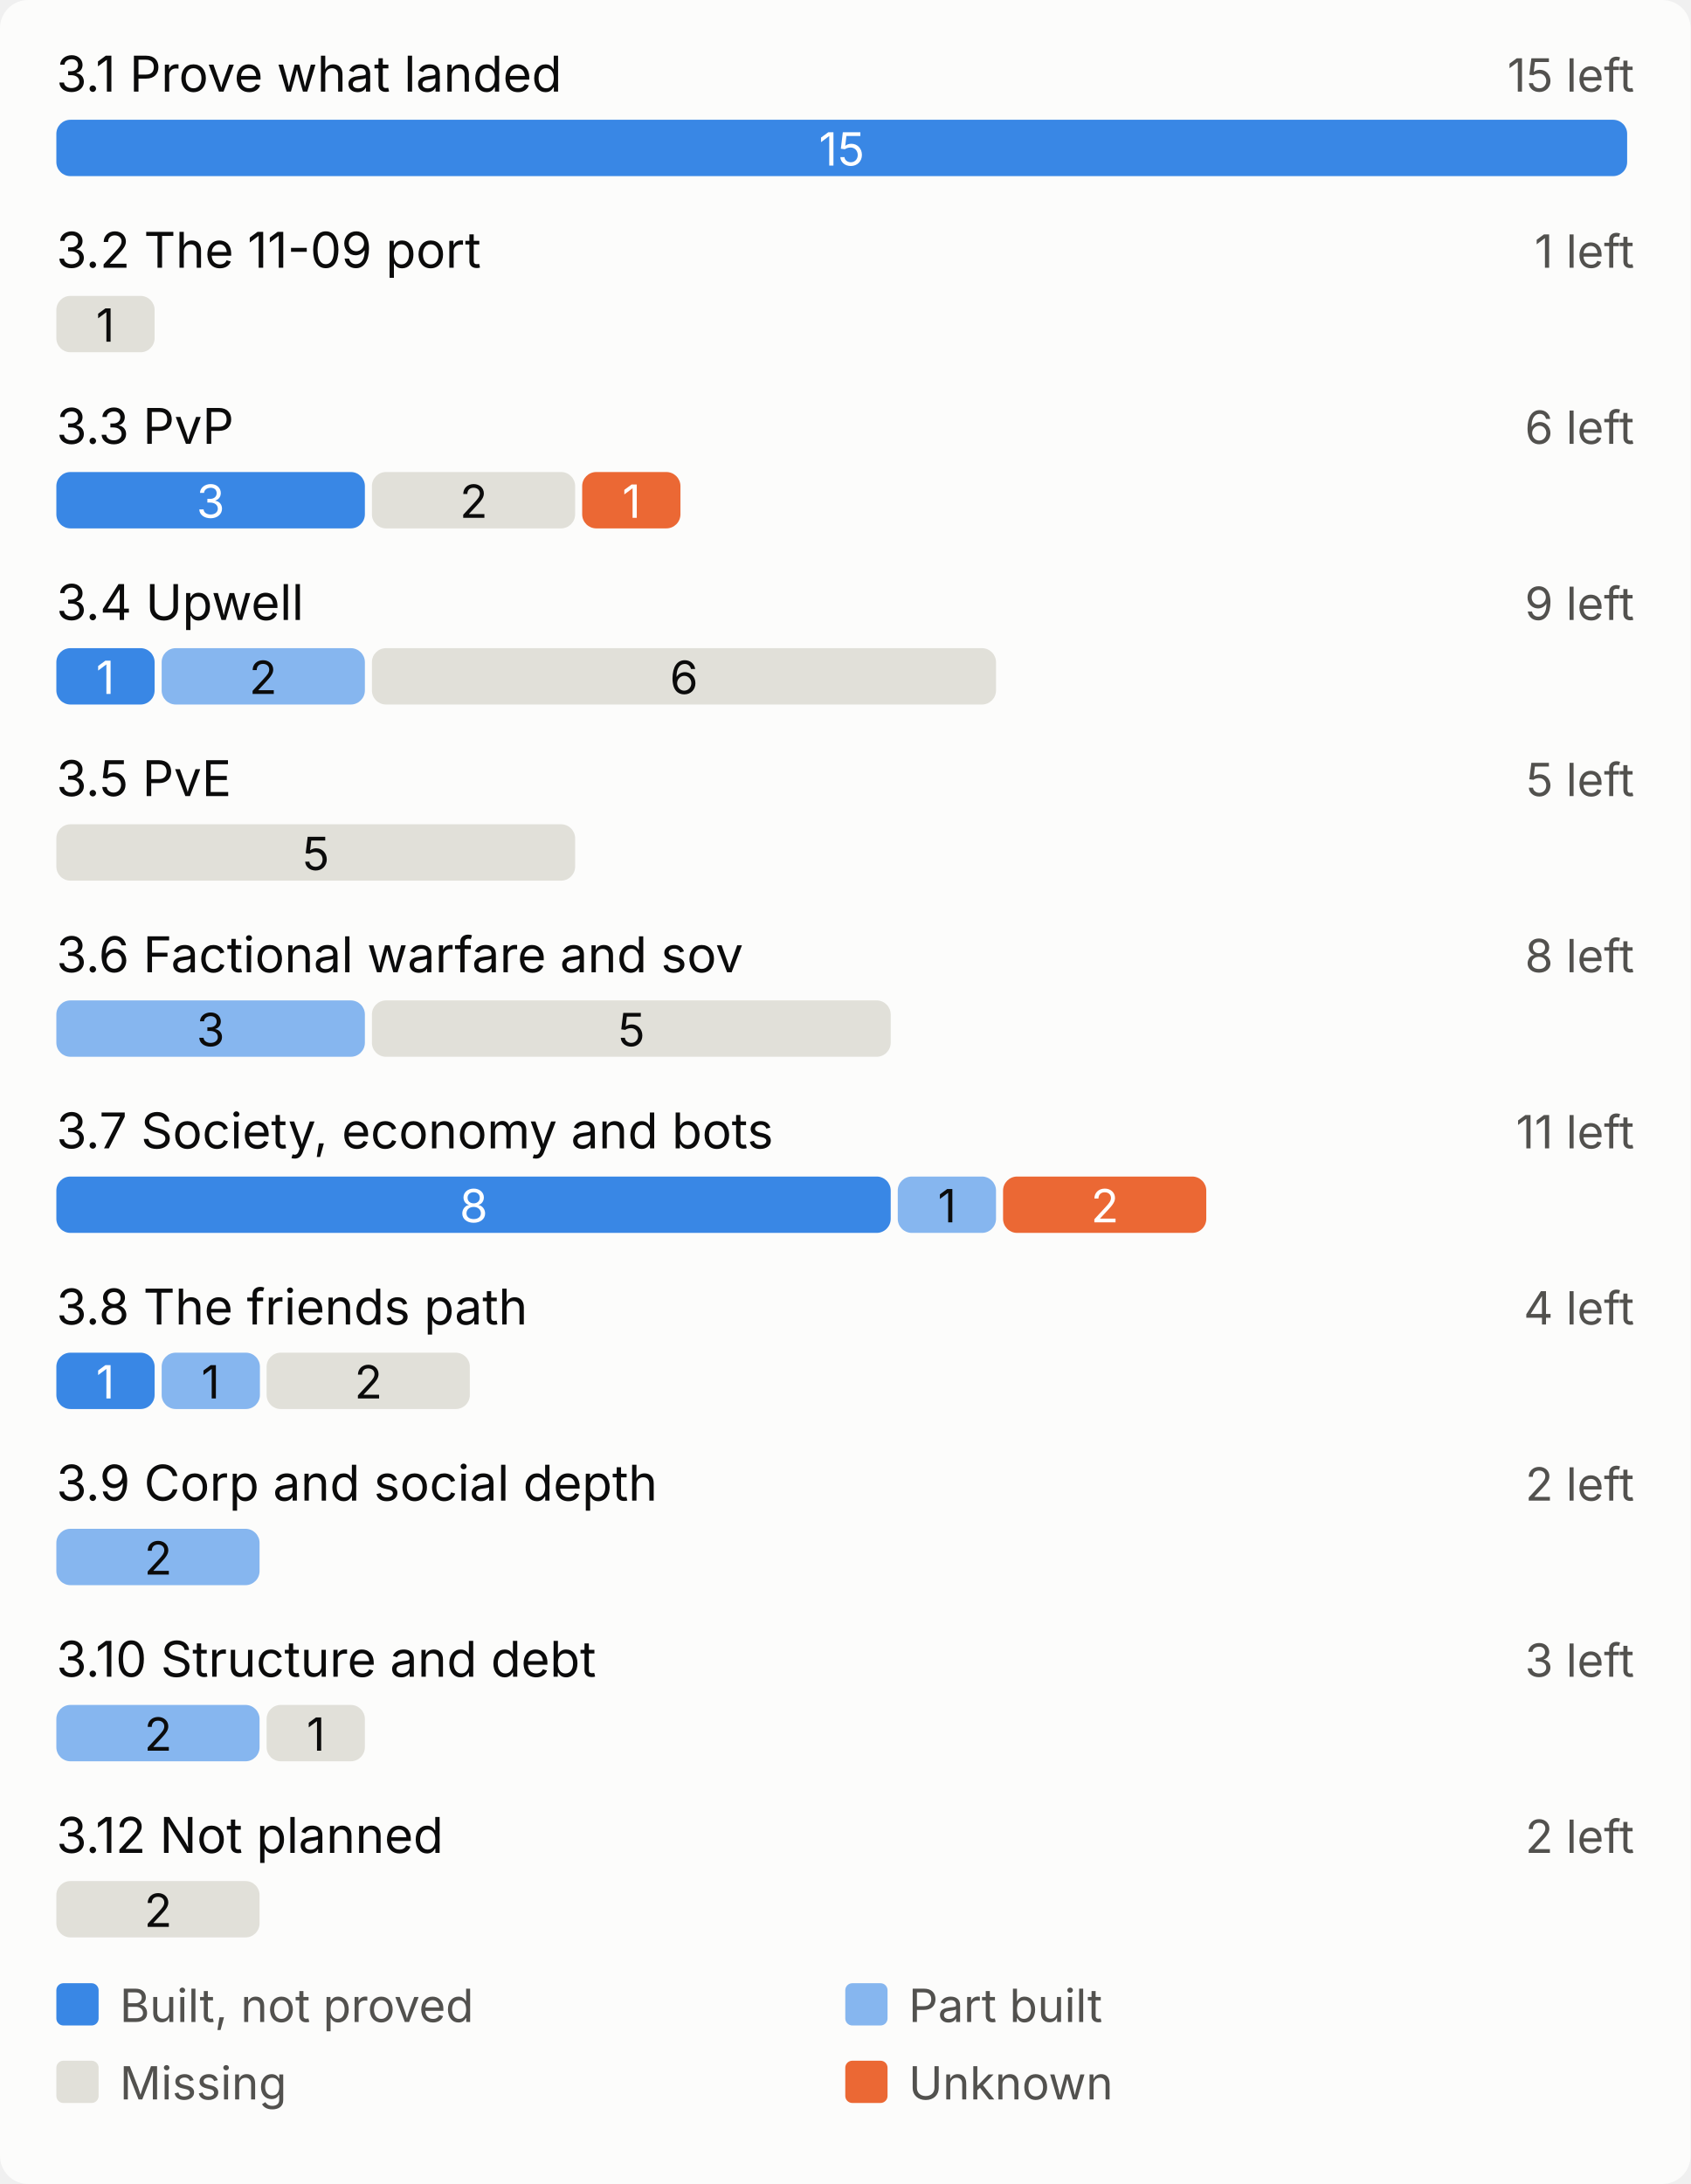
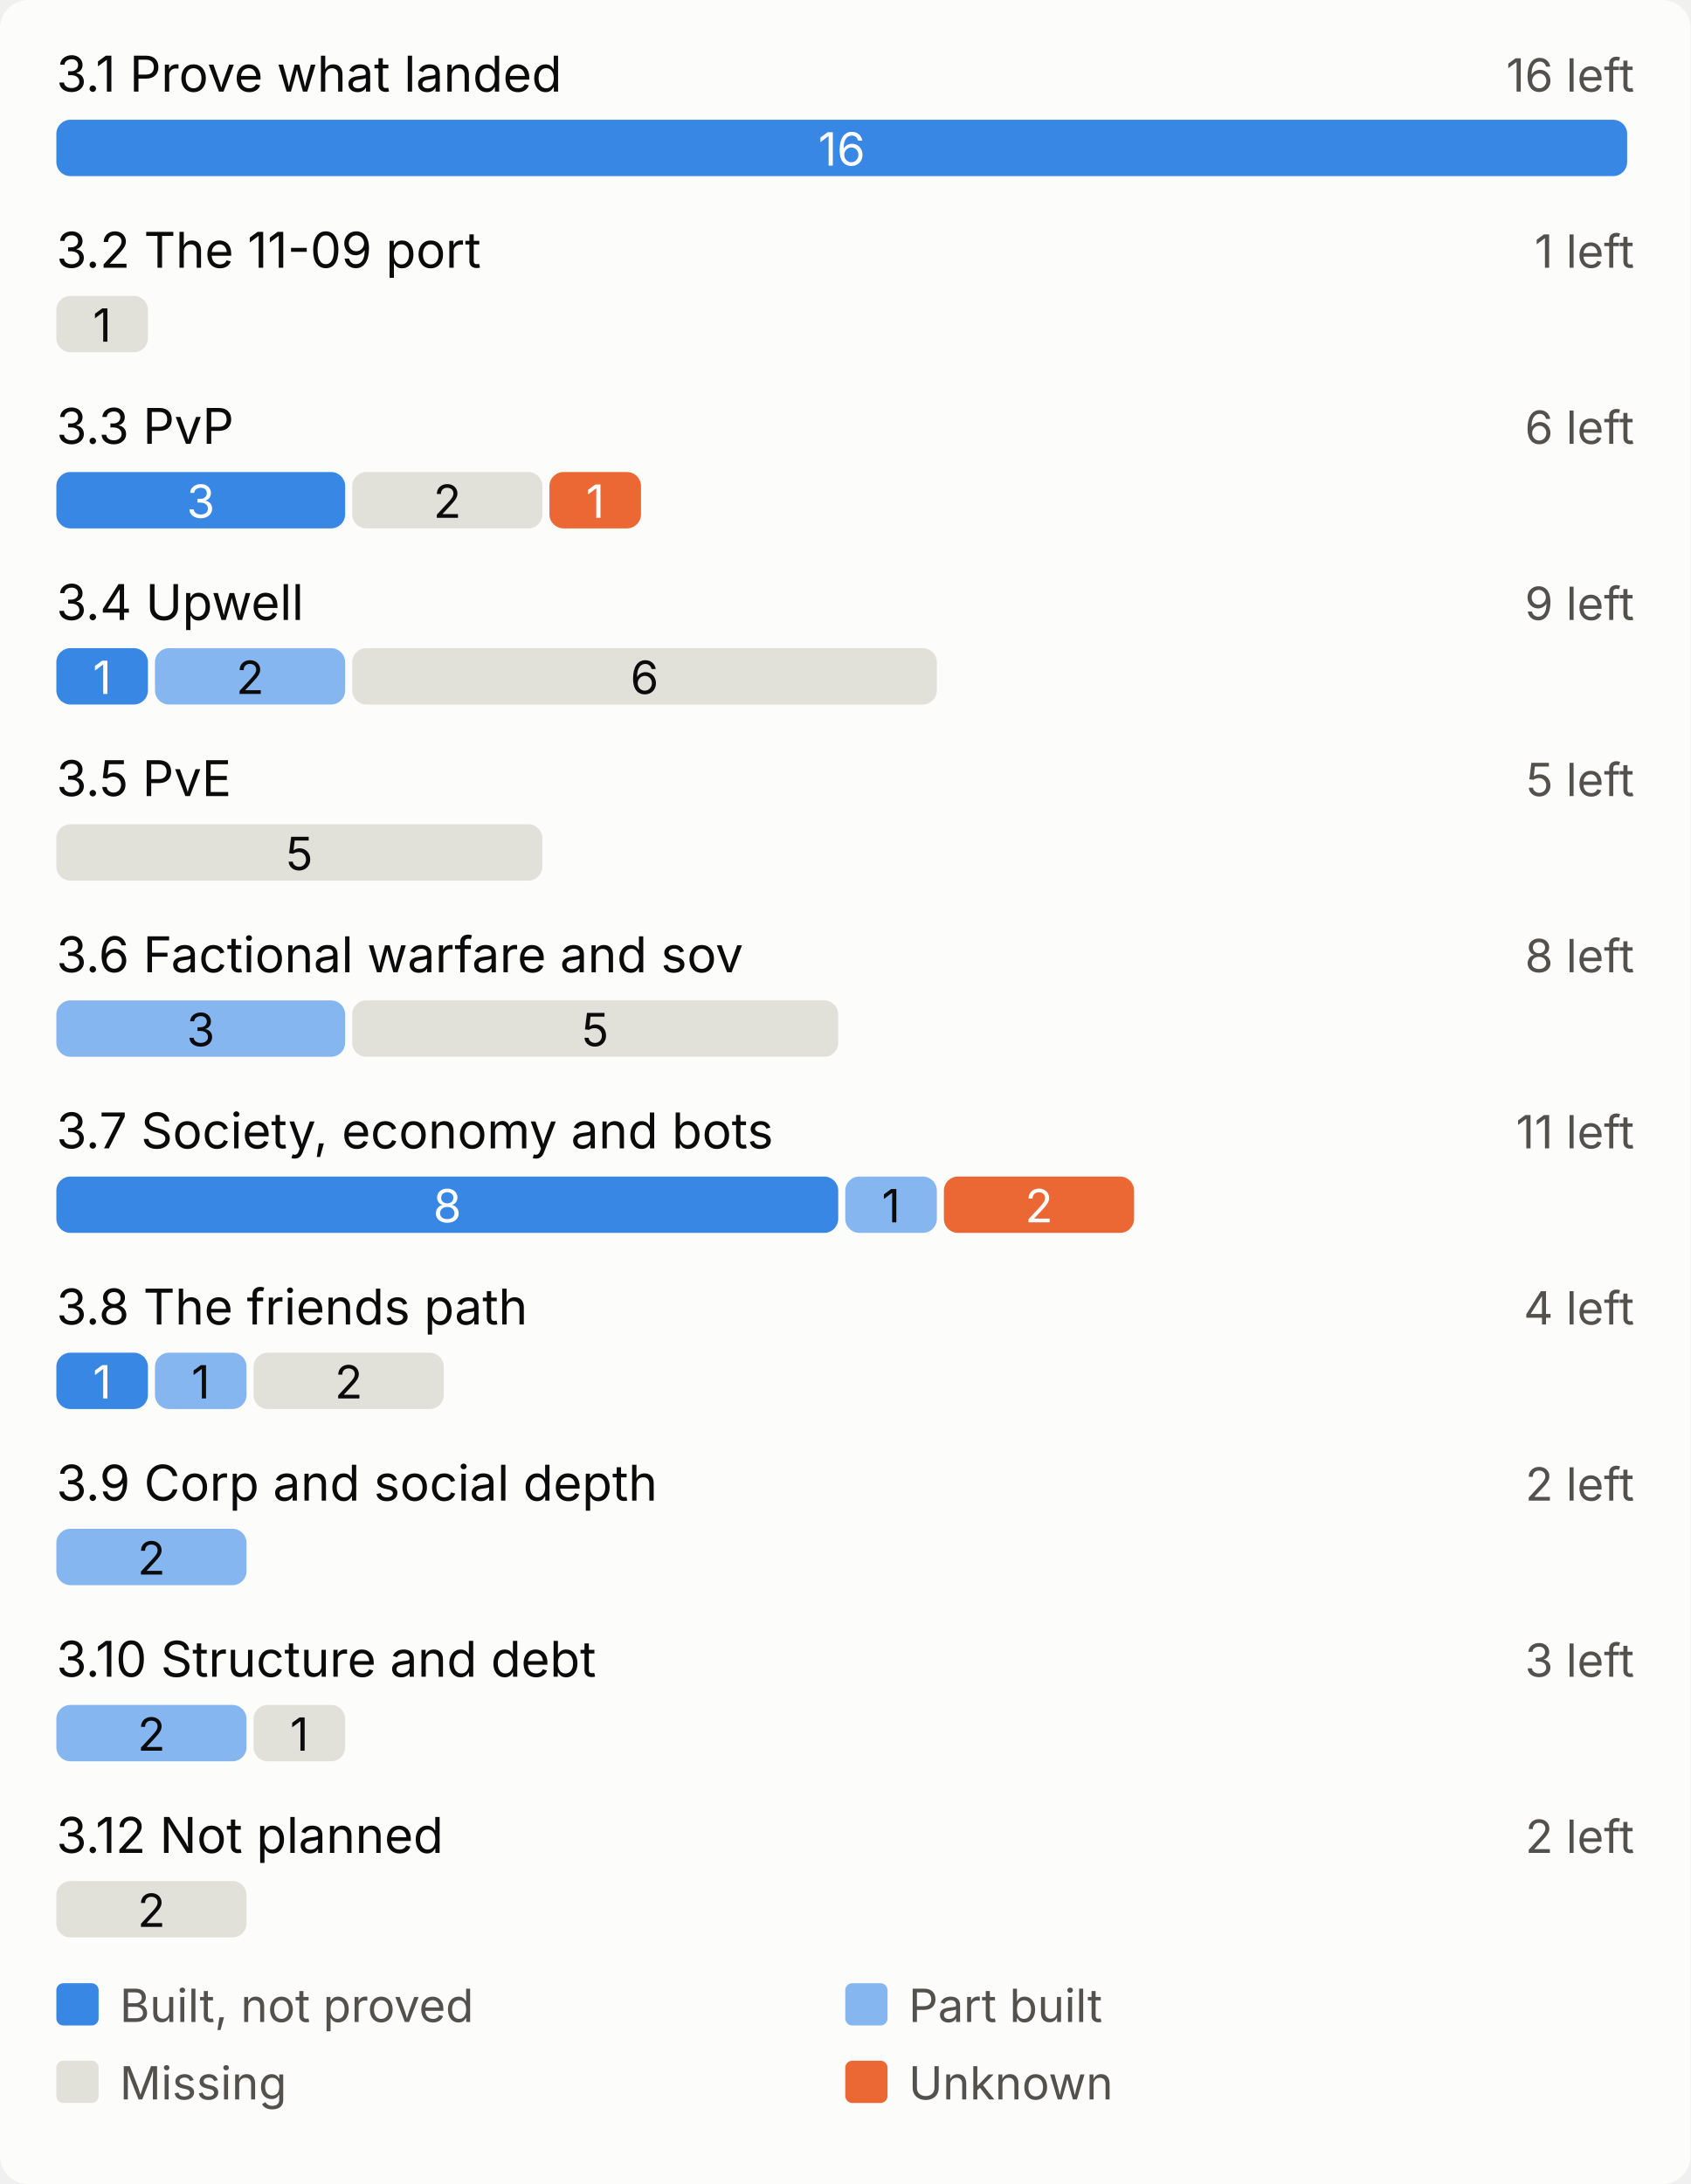
<svg xmlns="http://www.w3.org/2000/svg" viewBox="0 0 480 620" role="img" aria-label="What is left, by theme">
  <style>
.bg{fill:#fcfcfb}.t{fill:#0b0b0b}.s{fill:#52514e}.track{fill:#e1e0d9}
.proved{fill:#184f95}.built{fill:#3987e5}.part{fill:#86b6ef}.missing{fill:#e1e0d9}.unknown{fill:#eb6834}
.bad{fill:#eb6834}.none{fill:#c3c2b7}
.in-proved,.in-built,.in-unknown,.in-bad{fill:#fff}.in-part,.in-missing,.in-none{fill:#0b0b0b}
@media (prefers-color-scheme:dark){
.bg{fill:#1a1a19}.t{fill:#f0efec}.s{fill:#c3c2b7}.track{fill:#383835}
.proved{fill:#86b6ef}.built{fill:#3987e5}.part{fill:#184f95}.missing{fill:#383835}.unknown{fill:#d95926}
.bad{fill:#d95926}.none{fill:#52514e}
.in-proved{fill:#0b0b0b}.in-part,.in-missing,.in-none{fill:#f0efec}
}
text{font-family:system-ui,-apple-system,"Segoe UI",sans-serif;font-size:14px}
.big{font-size:40px;font-weight:600}.b{font-weight:600}.sm{font-size:13px}
</style>
  <rect width="480" height="620" rx="8" class="bg" />
  <text x="16.0" y="26" class="t">3.1 Prove what landed</text>
-   <text x="464.0" y="26" class="s sm" text-anchor="end">15 left</text>
+   <text x="464.0" y="26" class="s sm" text-anchor="end">16 left</text>
  <rect x="16.0" y="34" width="446.0" height="16" rx="4" class="built" />
-   <text x="239.0" y="47" class="in-built sm" text-anchor="middle">15</text>
+   <text x="239.0" y="47" class="in-built sm" text-anchor="middle">16</text>
  <text x="16.0" y="76" class="t">3.2 The 11-09 port</text>
  <text x="464.0" y="76" class="s sm" text-anchor="end">1 left</text>
-   <rect x="16.0" y="84" width="27.9" height="16" rx="4" class="missing" />
-   <text x="29.9" y="97" class="in-missing sm" text-anchor="middle">1</text>
+   <rect x="16.0" y="84" width="26.0" height="16" rx="4" class="missing" />
+   <text x="29.0" y="97" class="in-missing sm" text-anchor="middle">1</text>
  <text x="16.0" y="126" class="t">3.3 PvP</text>
  <text x="464.0" y="126" class="s sm" text-anchor="end">6 left</text>
-   <rect x="16.0" y="134" width="87.6" height="16" rx="4" class="built" />
-   <text x="59.8" y="147" class="in-built sm" text-anchor="middle">3</text>
-   <rect x="105.6" y="134" width="57.7" height="16" rx="4" class="missing" />
-   <text x="134.5" y="147" class="in-missing sm" text-anchor="middle">2</text>
-   <rect x="165.3" y="134" width="27.9" height="16" rx="4" class="unknown" />
-   <text x="179.3" y="147" class="in-unknown sm" text-anchor="middle">1</text>
+   <rect x="16.0" y="134" width="82.0" height="16" rx="4" class="built" />
+   <text x="57.0" y="147" class="in-built sm" text-anchor="middle">3</text>
+   <rect x="100.0" y="134" width="54.0" height="16" rx="4" class="missing" />
+   <text x="127.0" y="147" class="in-missing sm" text-anchor="middle">2</text>
+   <rect x="156.0" y="134" width="26.0" height="16" rx="4" class="unknown" />
+   <text x="169.0" y="147" class="in-unknown sm" text-anchor="middle">1</text>
  <text x="16.0" y="176" class="t">3.4 Upwell</text>
  <text x="464.0" y="176" class="s sm" text-anchor="end">9 left</text>
-   <rect x="16.0" y="184" width="27.9" height="16" rx="4" class="built" />
-   <text x="29.9" y="197" class="in-built sm" text-anchor="middle">1</text>
-   <rect x="45.9" y="184" width="57.7" height="16" rx="4" class="part" />
-   <text x="74.7" y="197" class="in-part sm" text-anchor="middle">2</text>
-   <rect x="105.6" y="184" width="177.2" height="16" rx="4" class="missing" />
-   <text x="194.2" y="197" class="in-missing sm" text-anchor="middle">6</text>
+   <rect x="16.0" y="184" width="26.0" height="16" rx="4" class="built" />
+   <text x="29.0" y="197" class="in-built sm" text-anchor="middle">1</text>
+   <rect x="44.0" y="184" width="54.0" height="16" rx="4" class="part" />
+   <text x="71.0" y="197" class="in-part sm" text-anchor="middle">2</text>
+   <rect x="100.0" y="184" width="166.0" height="16" rx="4" class="missing" />
+   <text x="183.0" y="197" class="in-missing sm" text-anchor="middle">6</text>
  <text x="16.0" y="226" class="t">3.5 PvE</text>
  <text x="464.0" y="226" class="s sm" text-anchor="end">5 left</text>
-   <rect x="16.0" y="234" width="147.3" height="16" rx="4" class="missing" />
-   <text x="89.7" y="247" class="in-missing sm" text-anchor="middle">5</text>
+   <rect x="16.0" y="234" width="138.0" height="16" rx="4" class="missing" />
+   <text x="85.0" y="247" class="in-missing sm" text-anchor="middle">5</text>
  <text x="16.0" y="276" class="t">3.6 Factional warfare and sov</text>
  <text x="464.0" y="276" class="s sm" text-anchor="end">8 left</text>
-   <rect x="16.0" y="284" width="87.6" height="16" rx="4" class="part" />
-   <text x="59.8" y="297" class="in-part sm" text-anchor="middle">3</text>
-   <rect x="105.6" y="284" width="147.3" height="16" rx="4" class="missing" />
-   <text x="179.3" y="297" class="in-missing sm" text-anchor="middle">5</text>
+   <rect x="16.0" y="284" width="82.0" height="16" rx="4" class="part" />
+   <text x="57.0" y="297" class="in-part sm" text-anchor="middle">3</text>
+   <rect x="100.0" y="284" width="138.0" height="16" rx="4" class="missing" />
+   <text x="169.0" y="297" class="in-missing sm" text-anchor="middle">5</text>
  <text x="16.0" y="326" class="t">3.7 Society, economy and bots</text>
  <text x="464.0" y="326" class="s sm" text-anchor="end">11 left</text>
-   <rect x="16.0" y="334" width="236.9" height="16" rx="4" class="built" />
-   <text x="134.5" y="347" class="in-built sm" text-anchor="middle">8</text>
-   <rect x="254.9" y="334" width="27.9" height="16" rx="4" class="part" />
-   <text x="268.9" y="347" class="in-part sm" text-anchor="middle">1</text>
-   <rect x="284.8" y="334" width="57.7" height="16" rx="4" class="unknown" />
-   <text x="313.7" y="347" class="in-unknown sm" text-anchor="middle">2</text>
+   <rect x="16.0" y="334" width="222.0" height="16" rx="4" class="built" />
+   <text x="127.0" y="347" class="in-built sm" text-anchor="middle">8</text>
+   <rect x="240.0" y="334" width="26.0" height="16" rx="4" class="part" />
+   <text x="253.0" y="347" class="in-part sm" text-anchor="middle">1</text>
+   <rect x="268.0" y="334" width="54.0" height="16" rx="4" class="unknown" />
+   <text x="295.0" y="347" class="in-unknown sm" text-anchor="middle">2</text>
  <text x="16.0" y="376" class="t">3.8 The friends path</text>
  <text x="464.0" y="376" class="s sm" text-anchor="end">4 left</text>
-   <rect x="16.0" y="384" width="27.9" height="16" rx="4" class="built" />
-   <text x="29.9" y="397" class="in-built sm" text-anchor="middle">1</text>
-   <rect x="45.9" y="384" width="27.9" height="16" rx="4" class="part" />
-   <text x="59.8" y="397" class="in-part sm" text-anchor="middle">1</text>
-   <rect x="75.7" y="384" width="57.7" height="16" rx="4" class="missing" />
-   <text x="104.6" y="397" class="in-missing sm" text-anchor="middle">2</text>
+   <rect x="16.0" y="384" width="26.0" height="16" rx="4" class="built" />
+   <text x="29.0" y="397" class="in-built sm" text-anchor="middle">1</text>
+   <rect x="44.0" y="384" width="26.0" height="16" rx="4" class="part" />
+   <text x="57.0" y="397" class="in-part sm" text-anchor="middle">1</text>
+   <rect x="72.0" y="384" width="54.0" height="16" rx="4" class="missing" />
+   <text x="99.0" y="397" class="in-missing sm" text-anchor="middle">2</text>
  <text x="16.0" y="426" class="t">3.9 Corp and social depth</text>
  <text x="464.0" y="426" class="s sm" text-anchor="end">2 left</text>
-   <rect x="16.0" y="434" width="57.7" height="16" rx="4" class="part" />
-   <text x="44.9" y="447" class="in-part sm" text-anchor="middle">2</text>
+   <rect x="16.0" y="434" width="54.0" height="16" rx="4" class="part" />
+   <text x="43.0" y="447" class="in-part sm" text-anchor="middle">2</text>
  <text x="16.0" y="476" class="t">3.10 Structure and debt</text>
  <text x="464.0" y="476" class="s sm" text-anchor="end">3 left</text>
-   <rect x="16.0" y="484" width="57.7" height="16" rx="4" class="part" />
-   <text x="44.9" y="497" class="in-part sm" text-anchor="middle">2</text>
-   <rect x="75.7" y="484" width="27.9" height="16" rx="4" class="missing" />
-   <text x="89.7" y="497" class="in-missing sm" text-anchor="middle">1</text>
+   <rect x="16.0" y="484" width="54.0" height="16" rx="4" class="part" />
+   <text x="43.0" y="497" class="in-part sm" text-anchor="middle">2</text>
+   <rect x="72.0" y="484" width="26.0" height="16" rx="4" class="missing" />
+   <text x="85.0" y="497" class="in-missing sm" text-anchor="middle">1</text>
  <text x="16.0" y="526" class="t">3.12 Not planned</text>
  <text x="464.0" y="526" class="s sm" text-anchor="end">2 left</text>
-   <rect x="16.0" y="534" width="57.7" height="16" rx="4" class="missing" />
-   <text x="44.9" y="547" class="in-missing sm" text-anchor="middle">2</text>
+   <rect x="16.0" y="534" width="54.0" height="16" rx="4" class="missing" />
+   <text x="43.0" y="547" class="in-missing sm" text-anchor="middle">2</text>
  <rect x="16.0" y="563" width="12.0" height="12" rx="2" class="built" />
  <text x="34.0" y="574" class="s sm">Built, not proved</text>
  <rect x="240.0" y="563" width="12.0" height="12" rx="2" class="part" />
  <text x="258.0" y="574" class="s sm">Part built</text>
  <rect x="16.0" y="585" width="12.0" height="12" rx="2" class="missing" />
  <text x="34.0" y="596" class="s sm">Missing</text>
  <rect x="240.0" y="585" width="12.0" height="12" rx="2" class="unknown" />
  <text x="258.0" y="596" class="s sm">Unknown</text>
</svg>
